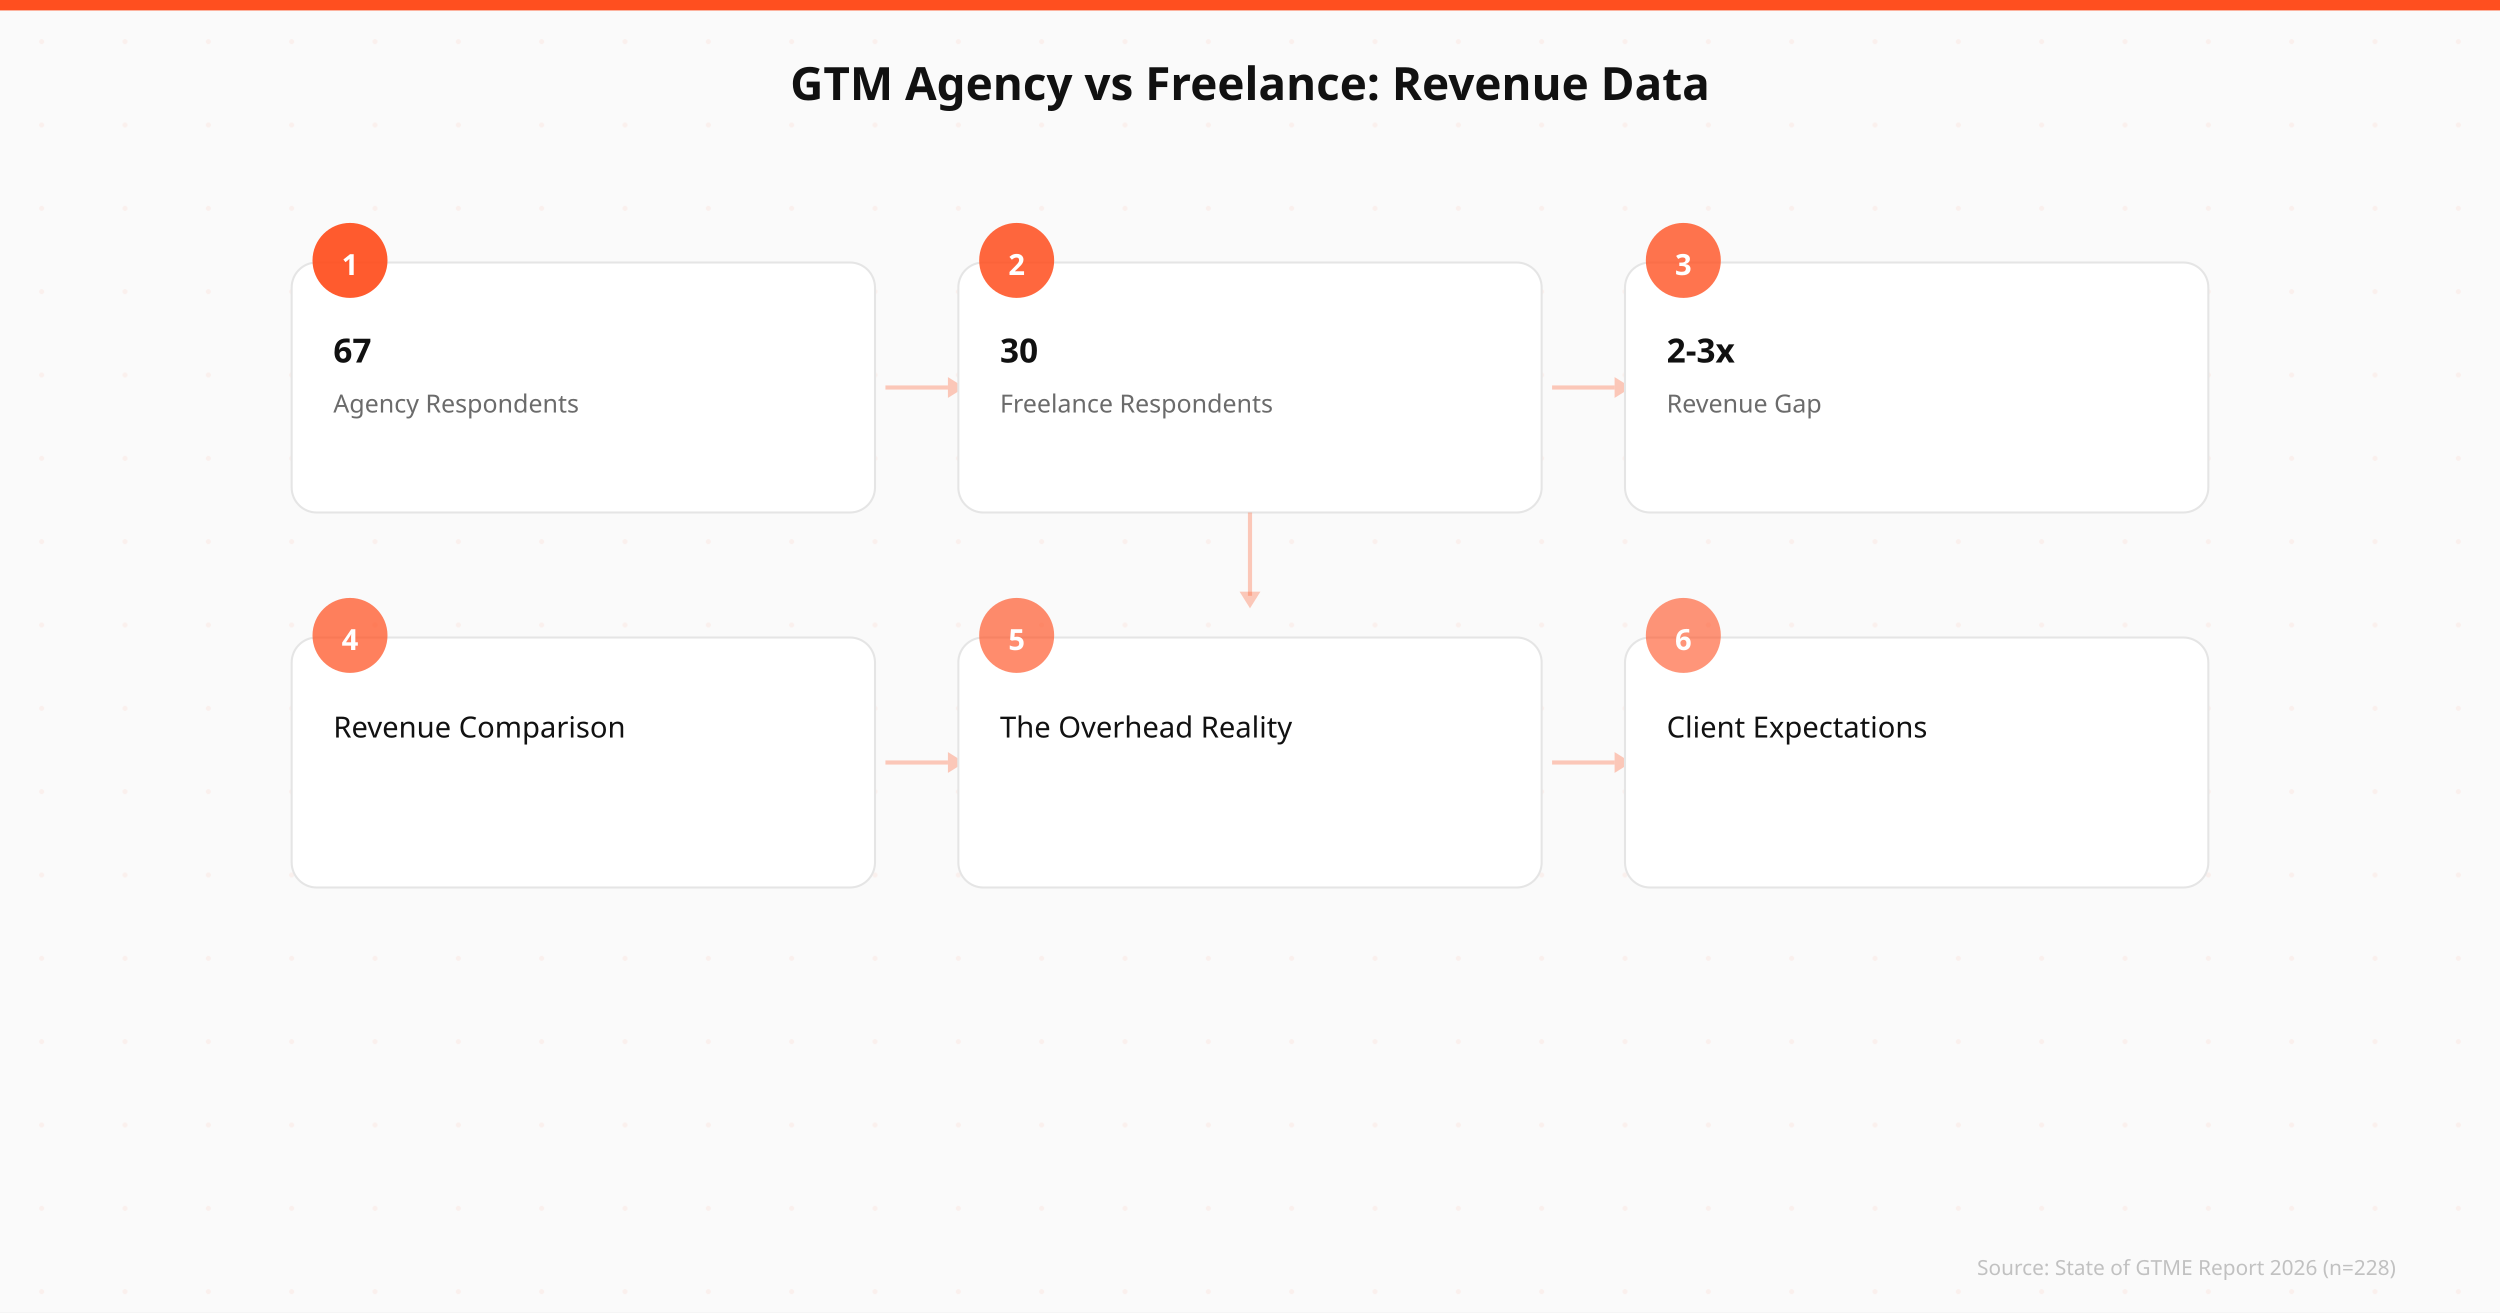
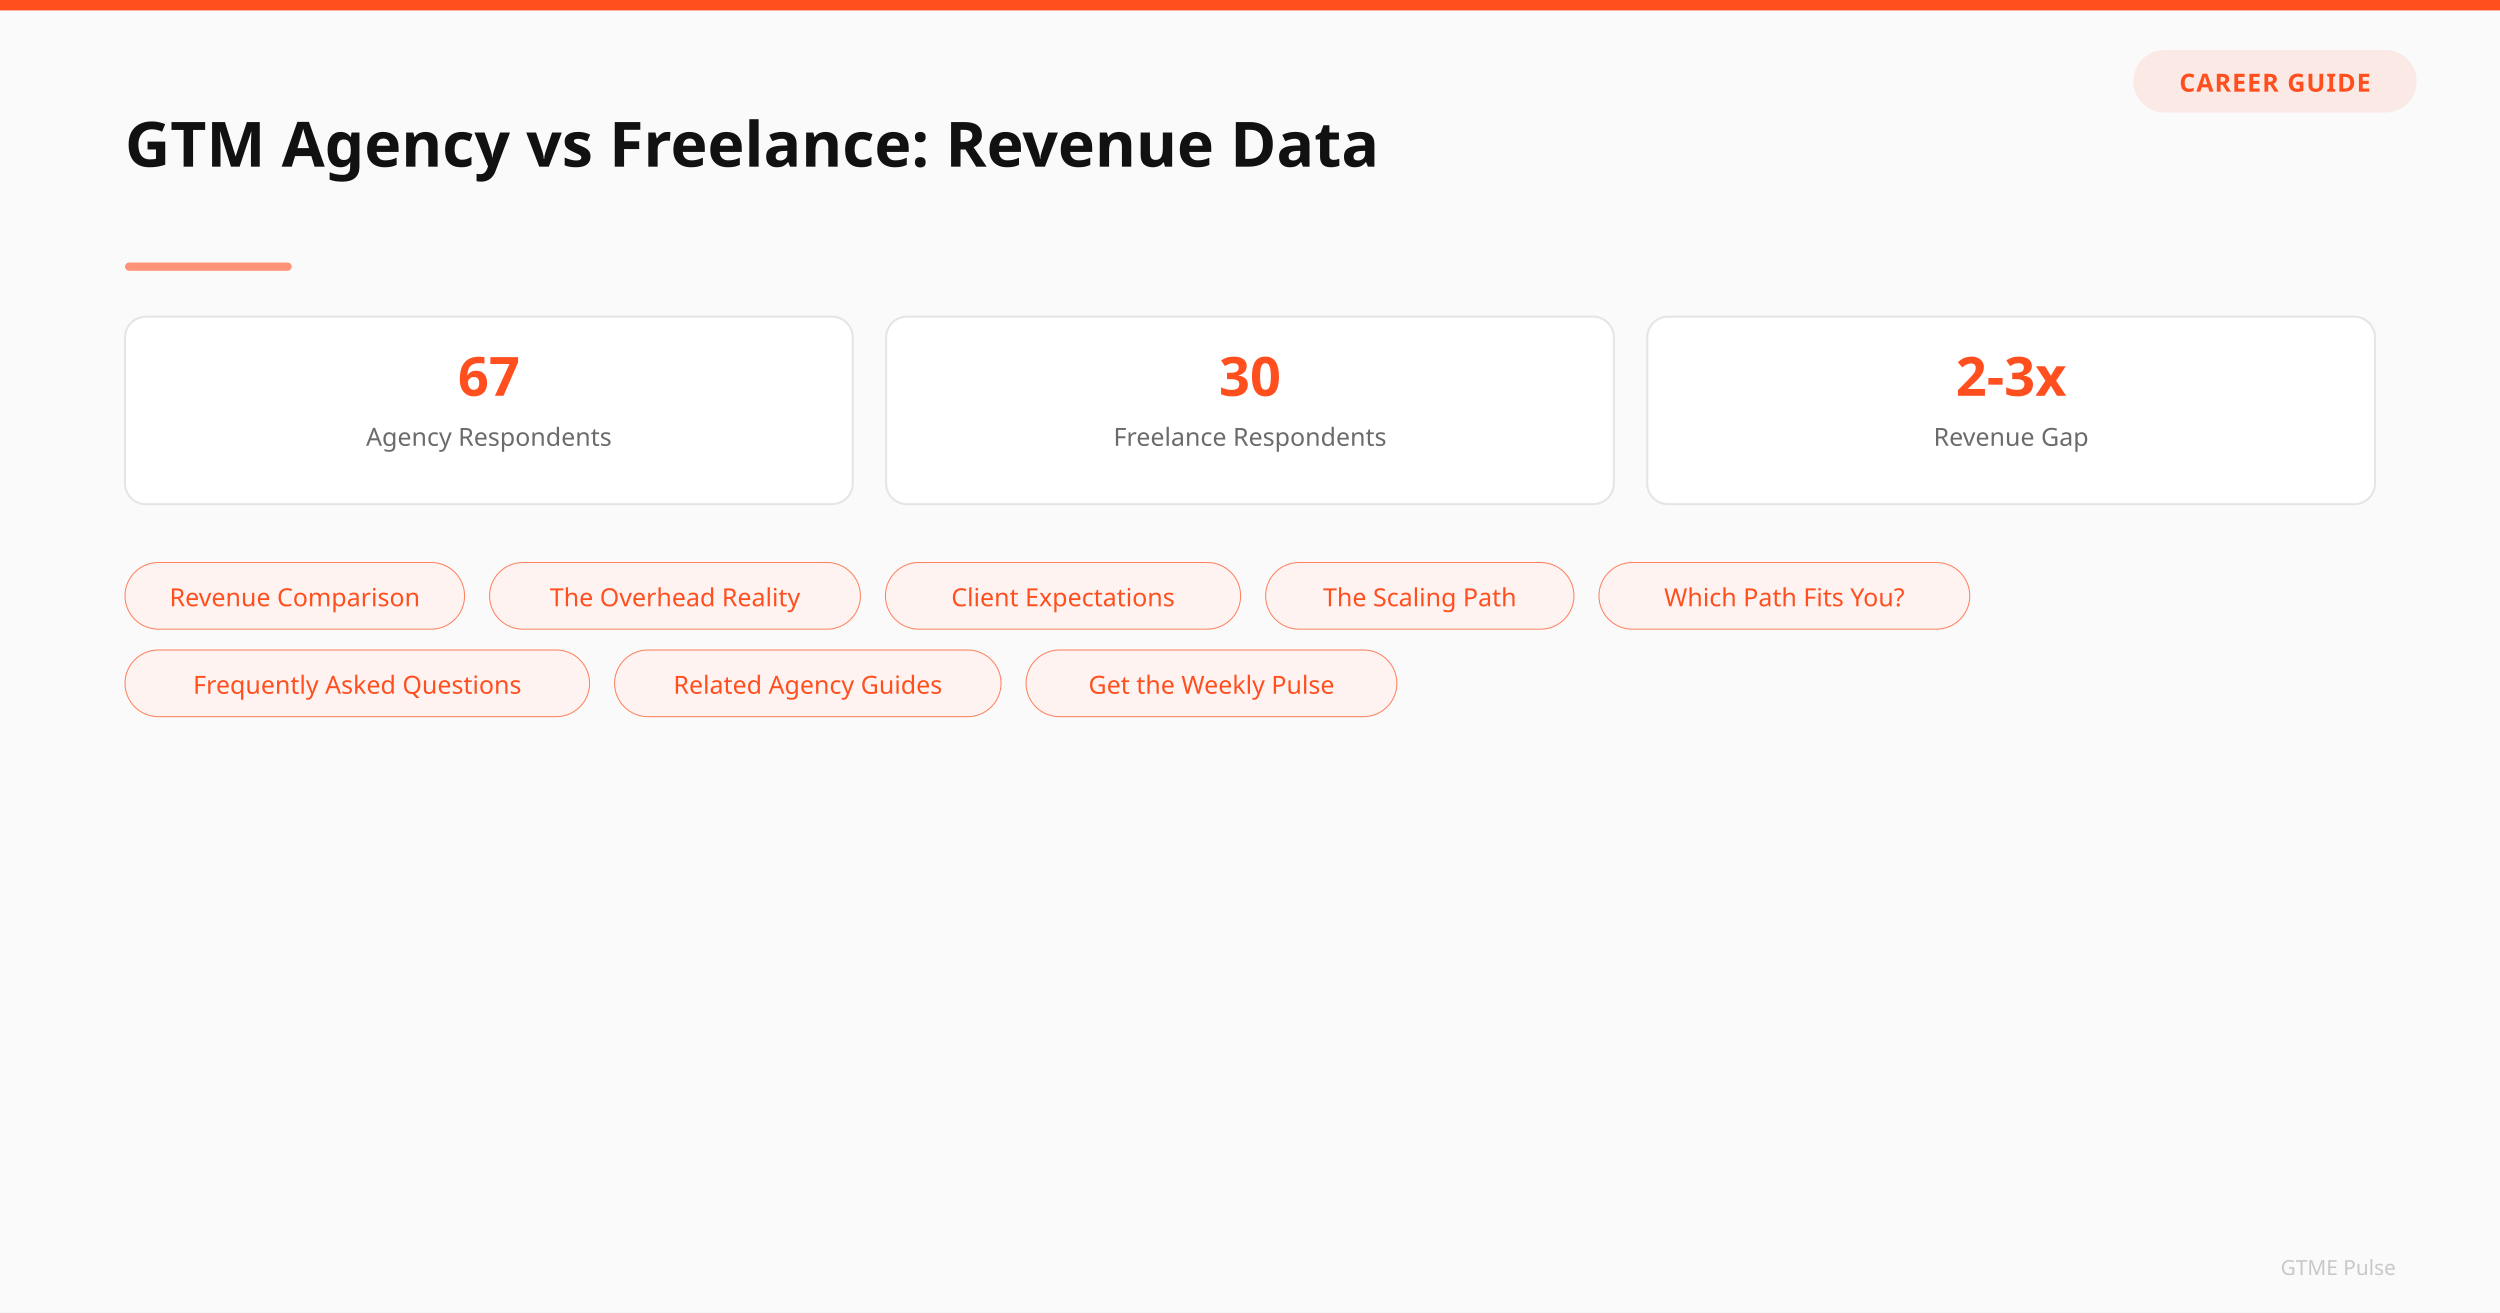
<svg xmlns="http://www.w3.org/2000/svg" viewBox="0 0 1200 630" width="1200" height="630">
-   <defs>
-     <pattern id="dots" x="0" y="0" width="40" height="40" patternUnits="userSpaceOnUse">
-       <circle cx="20" cy="20" r="1.2" fill="#FF4F1F" opacity="0.06" />
-     </pattern>
-   </defs>
  <rect width="1200" height="630" fill="#FAFAFA" />
-   <rect width="1200" height="630" fill="url(#dots)" />
  <rect x="0" y="0" width="1200" height="5" fill="#FF4F1F" />
-   <text x="600" y="48" text-anchor="middle" font-family="Sora, sans-serif" font-size="22" font-weight="700" fill="#111111">GTM Agency vs Freelance: Revenue Data</text>
-   <rect x="140.0" y="126" width="280" height="120" rx="12" fill="white" stroke="#E5E5E5" stroke-width="1" />
-   <circle cx="168.0" cy="125" r="18" fill="#FF4F1F" opacity="0.93" />
-   <text x="168.0" y="132" text-anchor="middle" font-family="Sora, sans-serif" font-size="14" font-weight="700" fill="white">1</text>
-   <text x="160.0" y="174" font-family="Sora, sans-serif" font-size="16" font-weight="600" fill="#111111">67</text>
-   <text x="160.0" y="198" font-family="Plus Jakarta Sans, sans-serif" font-size="12" fill="#6B6B6B">Agency Respondents</text>
-   <line x1="425.0" y1="186" x2="455.0" y2="186" stroke="#FF4F1F" stroke-width="2" opacity="0.3" />
-   <polygon points="455.0,181 463.0,186 455.0,191" fill="#FF4F1F" opacity="0.3" />
-   <rect x="460.0" y="126" width="280" height="120" rx="12" fill="white" stroke="#E5E5E5" stroke-width="1" />
-   <circle cx="488.0" cy="125" r="18" fill="#FF4F1F" opacity="0.86" />
-   <text x="488.0" y="132" text-anchor="middle" font-family="Sora, sans-serif" font-size="14" font-weight="700" fill="white">2</text>
-   <text x="480.0" y="174" font-family="Sora, sans-serif" font-size="16" font-weight="600" fill="#111111">30</text>
-   <text x="480.0" y="198" font-family="Plus Jakarta Sans, sans-serif" font-size="12" fill="#6B6B6B">Freelance Respondents</text>
-   <line x1="745.0" y1="186" x2="775.0" y2="186" stroke="#FF4F1F" stroke-width="2" opacity="0.3" />
-   <polygon points="775.0,181 783.0,186 775.0,191" fill="#FF4F1F" opacity="0.3" />
-   <rect x="780.0" y="126" width="280" height="120" rx="12" fill="white" stroke="#E5E5E5" stroke-width="1" />
-   <circle cx="808.0" cy="125" r="18" fill="#FF4F1F" opacity="0.79" />
-   <text x="808.0" y="132" text-anchor="middle" font-family="Sora, sans-serif" font-size="14" font-weight="700" fill="white">3</text>
-   <text x="800.0" y="174" font-family="Sora, sans-serif" font-size="16" font-weight="600" fill="#111111">2‑3x</text>
-   <text x="800.0" y="198" font-family="Plus Jakarta Sans, sans-serif" font-size="12" fill="#6B6B6B">Revenue Gap</text>
-   <line x1="600" y1="246" x2="600" y2="286" stroke="#FF4F1F" stroke-width="2" opacity="0.3" />
-   <polygon points="595,284 600,292 605,284" fill="#FF4F1F" opacity="0.3" />
-   <rect x="140.0" y="306" width="280" height="120" rx="12" fill="white" stroke="#E5E5E5" stroke-width="1" />
-   <circle cx="168.0" cy="305" r="18" fill="#FF4F1F" opacity="0.72" />
-   <text x="168.0" y="312" text-anchor="middle" font-family="Sora, sans-serif" font-size="14" font-weight="700" fill="white">4</text>
-   <text x="160.0" y="354" font-family="Sora, sans-serif" font-size="14" font-weight="500" fill="#111111">Revenue Comparison</text>
-   <line x1="425.0" y1="366" x2="455.0" y2="366" stroke="#FF4F1F" stroke-width="2" opacity="0.3" />
-   <polygon points="455.0,361 463.0,366 455.0,371" fill="#FF4F1F" opacity="0.3" />
-   <rect x="460.0" y="306" width="280" height="120" rx="12" fill="white" stroke="#E5E5E5" stroke-width="1" />
-   <circle cx="488.0" cy="305" r="18" fill="#FF4F1F" opacity="0.65" />
-   <text x="488.0" y="312" text-anchor="middle" font-family="Sora, sans-serif" font-size="14" font-weight="700" fill="white">5</text>
-   <text x="480.0" y="354" font-family="Sora, sans-serif" font-size="14" font-weight="500" fill="#111111">The Overhead Reality</text>
-   <line x1="745.0" y1="366" x2="775.0" y2="366" stroke="#FF4F1F" stroke-width="2" opacity="0.3" />
-   <polygon points="775.0,361 783.0,366 775.0,371" fill="#FF4F1F" opacity="0.3" />
-   <rect x="780.0" y="306" width="280" height="120" rx="12" fill="white" stroke="#E5E5E5" stroke-width="1" />
-   <circle cx="808.0" cy="305" r="18" fill="#FF4F1F" opacity="0.6" />
-   <text x="808.0" y="312" text-anchor="middle" font-family="Sora, sans-serif" font-size="14" font-weight="700" fill="white">6</text>
-   <text x="800.0" y="354" font-family="Sora, sans-serif" font-size="14" font-weight="500" fill="#111111">Client Expectations</text>
-   <text x="1150" y="612" text-anchor="end" font-family="Plus Jakarta Sans, sans-serif" font-size="10" fill="#6B6B6B" opacity="0.4">Source: State of GTME Report 2026 (n=228)</text>
+   <rect x="1024" y="24" width="136" height="30" rx="15" fill="#FF4F1F" opacity="0.1" />
+   <text x="1092.0" y="44" text-anchor="middle" font-family="Plus Jakarta Sans, sans-serif" font-size="12" font-weight="600" fill="#FF4F1F" letter-spacing="0.5">CAREER GUIDE</text>
+   <text x="60" y="80" font-family="Sora, sans-serif" font-size="30" font-weight="700" fill="#111111">GTM Agency vs Freelance: Revenue Data</text>
+   <rect x="60" y="126" width="80" height="4" rx="2" fill="#FF4F1F" opacity="0.6" />
+   <rect x="60.0" y="152" width="349.333" height="90" rx="10" fill="white" stroke="#E5E5E5" stroke-width="1" />
+   <text x="234.667" y="190" text-anchor="middle" font-family="Sora, sans-serif" font-size="26" font-weight="700" fill="#FF4F1F">67</text>
+   <text x="234.667" y="214" text-anchor="middle" font-family="Plus Jakarta Sans, sans-serif" font-size="12" fill="#6B6B6B">Agency Respondents</text>
+   <rect x="425.333" y="152" width="349.333" height="90" rx="10" fill="white" stroke="#E5E5E5" stroke-width="1" />
+   <text x="600.0" y="190" text-anchor="middle" font-family="Sora, sans-serif" font-size="26" font-weight="700" fill="#FF4F1F">30</text>
+   <text x="600.0" y="214" text-anchor="middle" font-family="Plus Jakarta Sans, sans-serif" font-size="12" fill="#6B6B6B">Freelance Respondents</text>
+   <rect x="790.667" y="152" width="349.333" height="90" rx="10" fill="white" stroke="#E5E5E5" stroke-width="1" />
+   <text x="965.333" y="190" text-anchor="middle" font-family="Sora, sans-serif" font-size="26" font-weight="700" fill="#FF4F1F">2‑3x</text>
+   <text x="965.333" y="214" text-anchor="middle" font-family="Plus Jakarta Sans, sans-serif" font-size="12" fill="#6B6B6B">Revenue Gap</text>
+   <rect x="60" y="270" width="163.0" height="32" rx="16" fill="#fff0ed" stroke="#FF4F1F" stroke-width="0.5" opacity="0.7" />
+   <text x="141.5" y="291" text-anchor="middle" font-family="Plus Jakarta Sans, sans-serif" font-size="12" font-weight="500" fill="#FF4F1F">Revenue Comparison</text>
+   <rect x="235.0" y="270" width="178.0" height="32" rx="16" fill="#fff0ed" stroke="#FF4F1F" stroke-width="0.5" opacity="0.7" />
+   <text x="324.0" y="291" text-anchor="middle" font-family="Plus Jakarta Sans, sans-serif" font-size="12" font-weight="500" fill="#FF4F1F">The Overhead Reality</text>
+   <rect x="425.0" y="270" width="170.5" height="32" rx="16" fill="#fff0ed" stroke="#FF4F1F" stroke-width="0.5" opacity="0.7" />
+   <text x="510.25" y="291" text-anchor="middle" font-family="Plus Jakarta Sans, sans-serif" font-size="12" font-weight="500" fill="#FF4F1F">Client Expectations</text>
+   <rect x="607.5" y="270" width="148.0" height="32" rx="16" fill="#fff0ed" stroke="#FF4F1F" stroke-width="0.5" opacity="0.7" />
+   <text x="681.5" y="291" text-anchor="middle" font-family="Plus Jakarta Sans, sans-serif" font-size="12" font-weight="500" fill="#FF4F1F">The Scaling Path</text>
+   <rect x="767.5" y="270" width="178.0" height="32" rx="16" fill="#fff0ed" stroke="#FF4F1F" stroke-width="0.5" opacity="0.7" />
+   <text x="856.5" y="291" text-anchor="middle" font-family="Plus Jakarta Sans, sans-serif" font-size="12" font-weight="500" fill="#FF4F1F">Which Path Fits You?</text>
+   <rect x="60" y="312" width="223.0" height="32" rx="16" fill="#fff0ed" stroke="#FF4F1F" stroke-width="0.5" opacity="0.7" />
+   <text x="171.5" y="333" text-anchor="middle" font-family="Plus Jakarta Sans, sans-serif" font-size="12" font-weight="500" fill="#FF4F1F">Frequently Asked Questions</text>
+   <rect x="295.0" y="312" width="185.5" height="32" rx="16" fill="#fff0ed" stroke="#FF4F1F" stroke-width="0.5" opacity="0.7" />
+   <text x="387.75" y="333" text-anchor="middle" font-family="Plus Jakarta Sans, sans-serif" font-size="12" font-weight="500" fill="#FF4F1F">Related Agency Guides</text>
+   <rect x="492.5" y="312" width="178.0" height="32" rx="16" fill="#fff0ed" stroke="#FF4F1F" stroke-width="0.5" opacity="0.7" />
+   <text x="581.5" y="333" text-anchor="middle" font-family="Plus Jakarta Sans, sans-serif" font-size="12" font-weight="500" fill="#FF4F1F">Get the Weekly Pulse</text>
+   <text x="1150" y="612" text-anchor="end" font-family="Plus Jakarta Sans, sans-serif" font-size="10" fill="#6B6B6B" opacity="0.35">GTME Pulse</text>
</svg>
